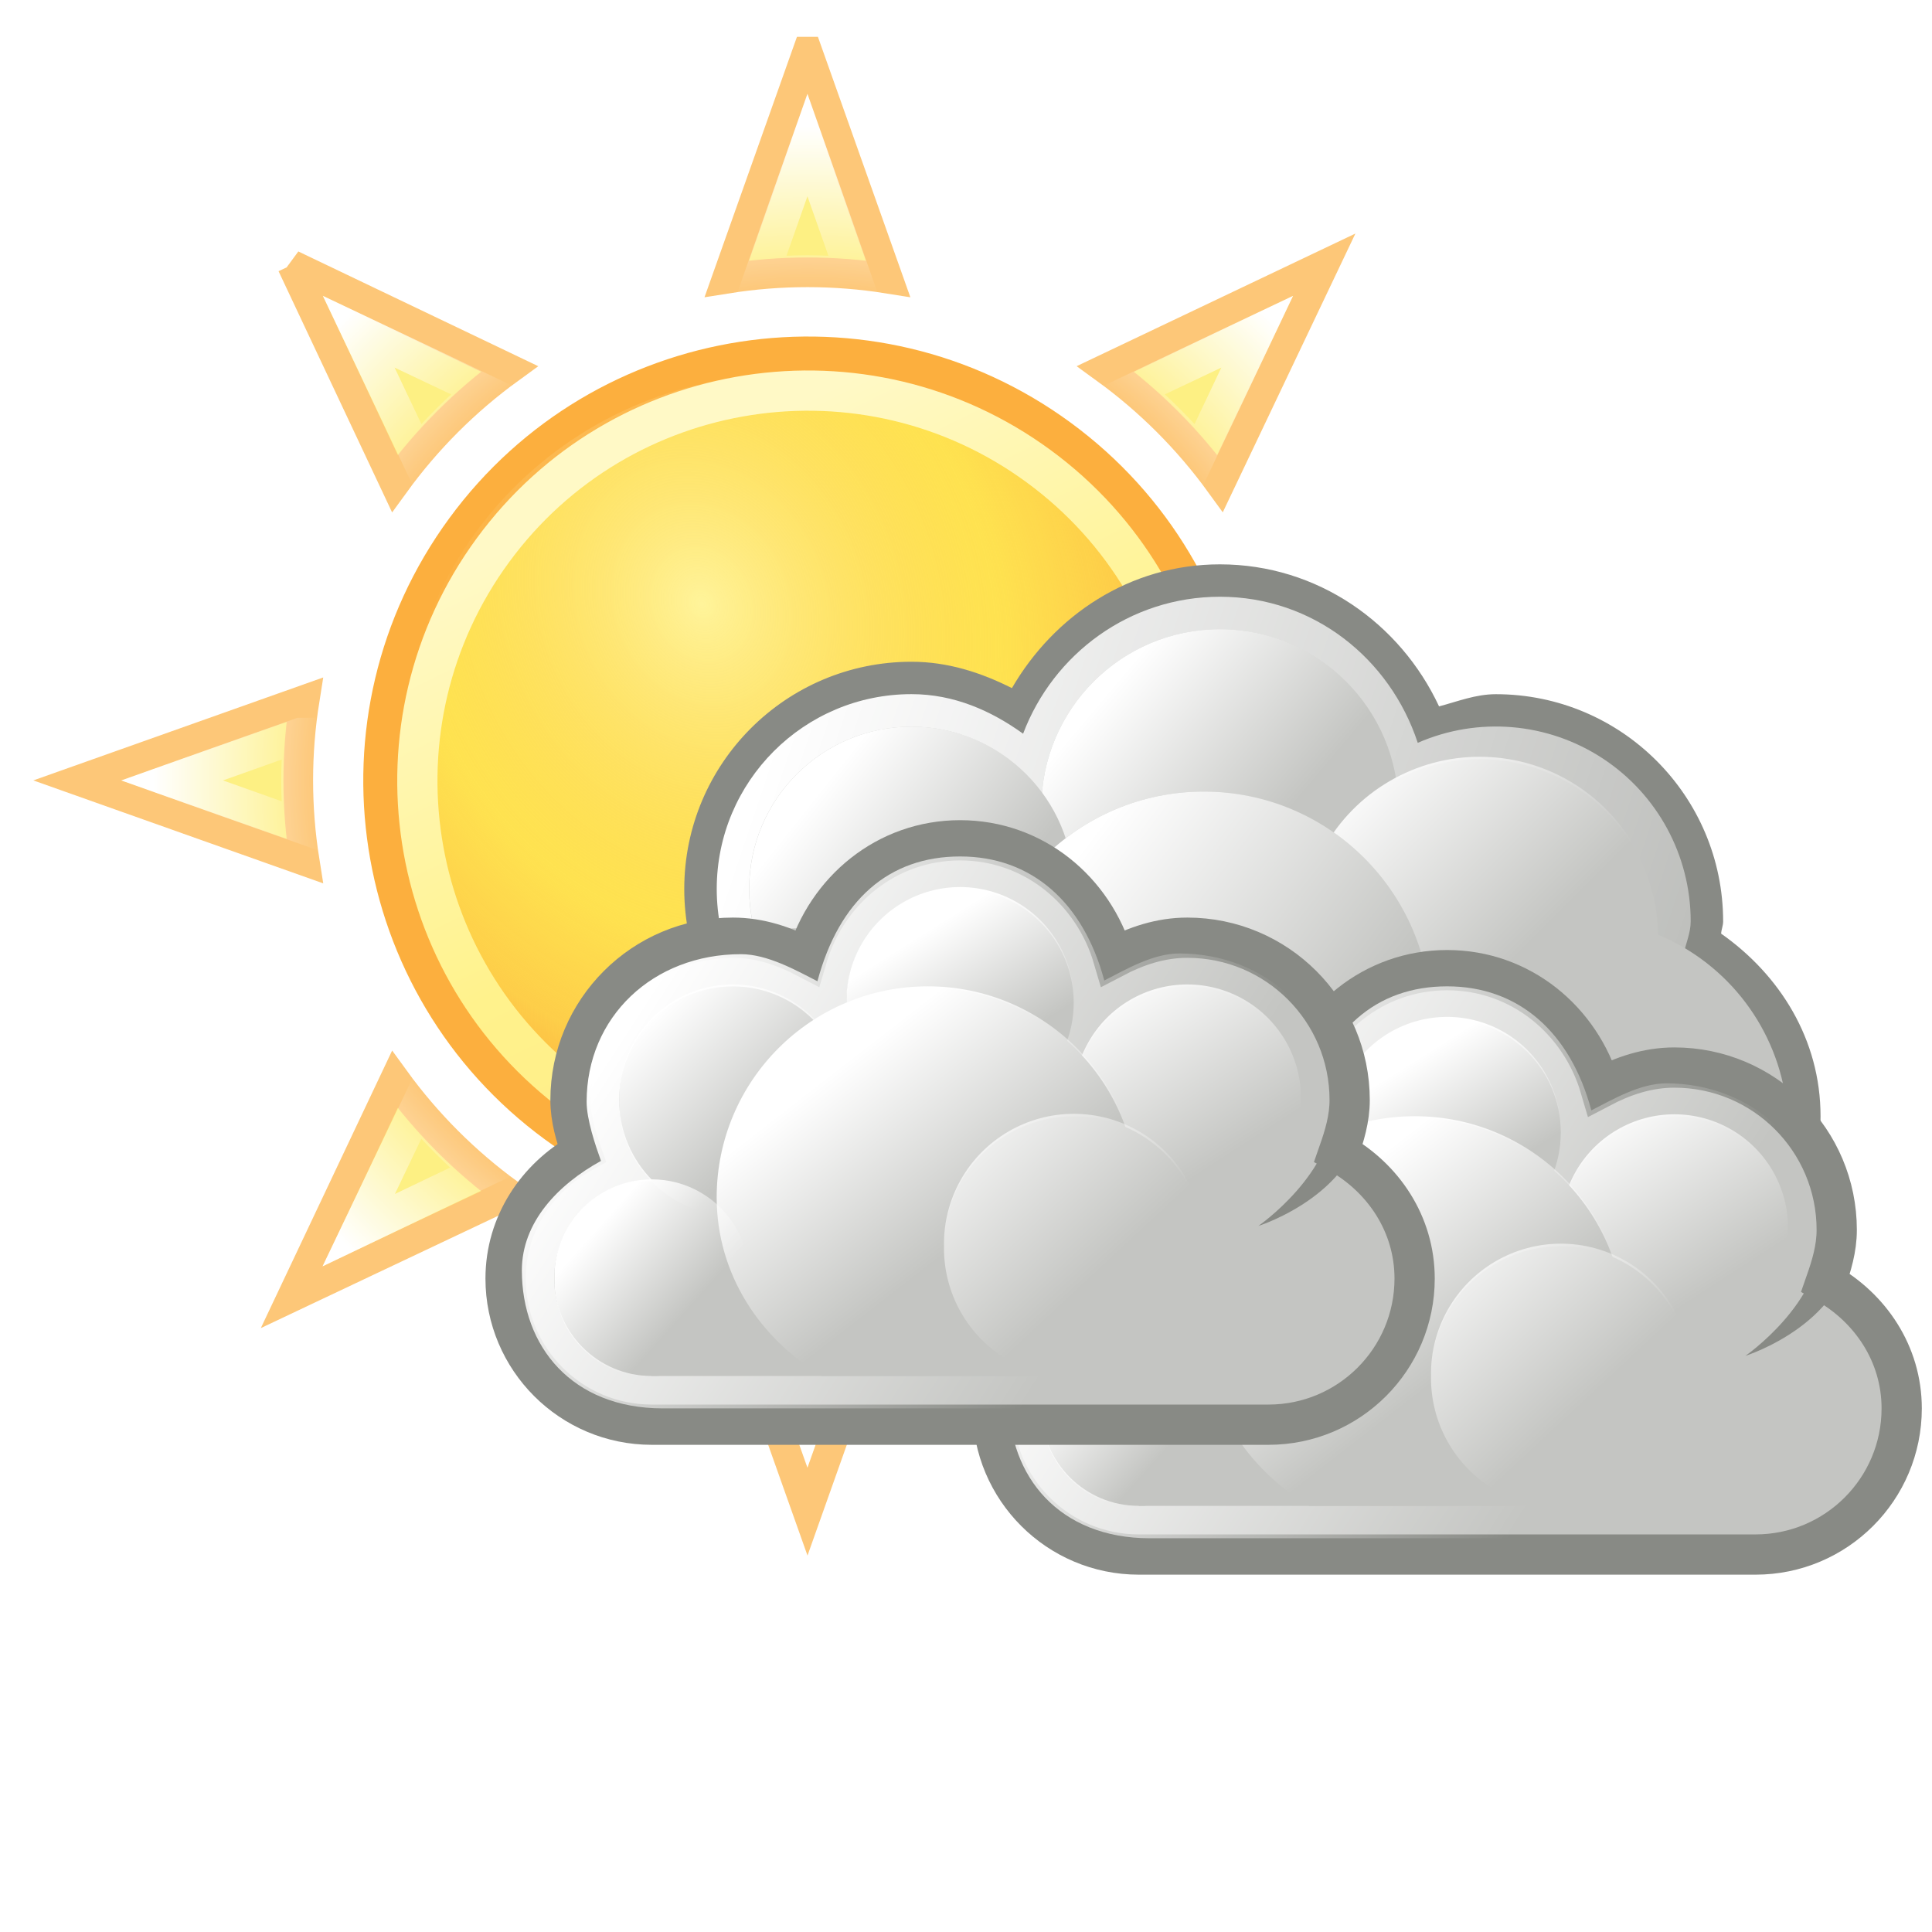
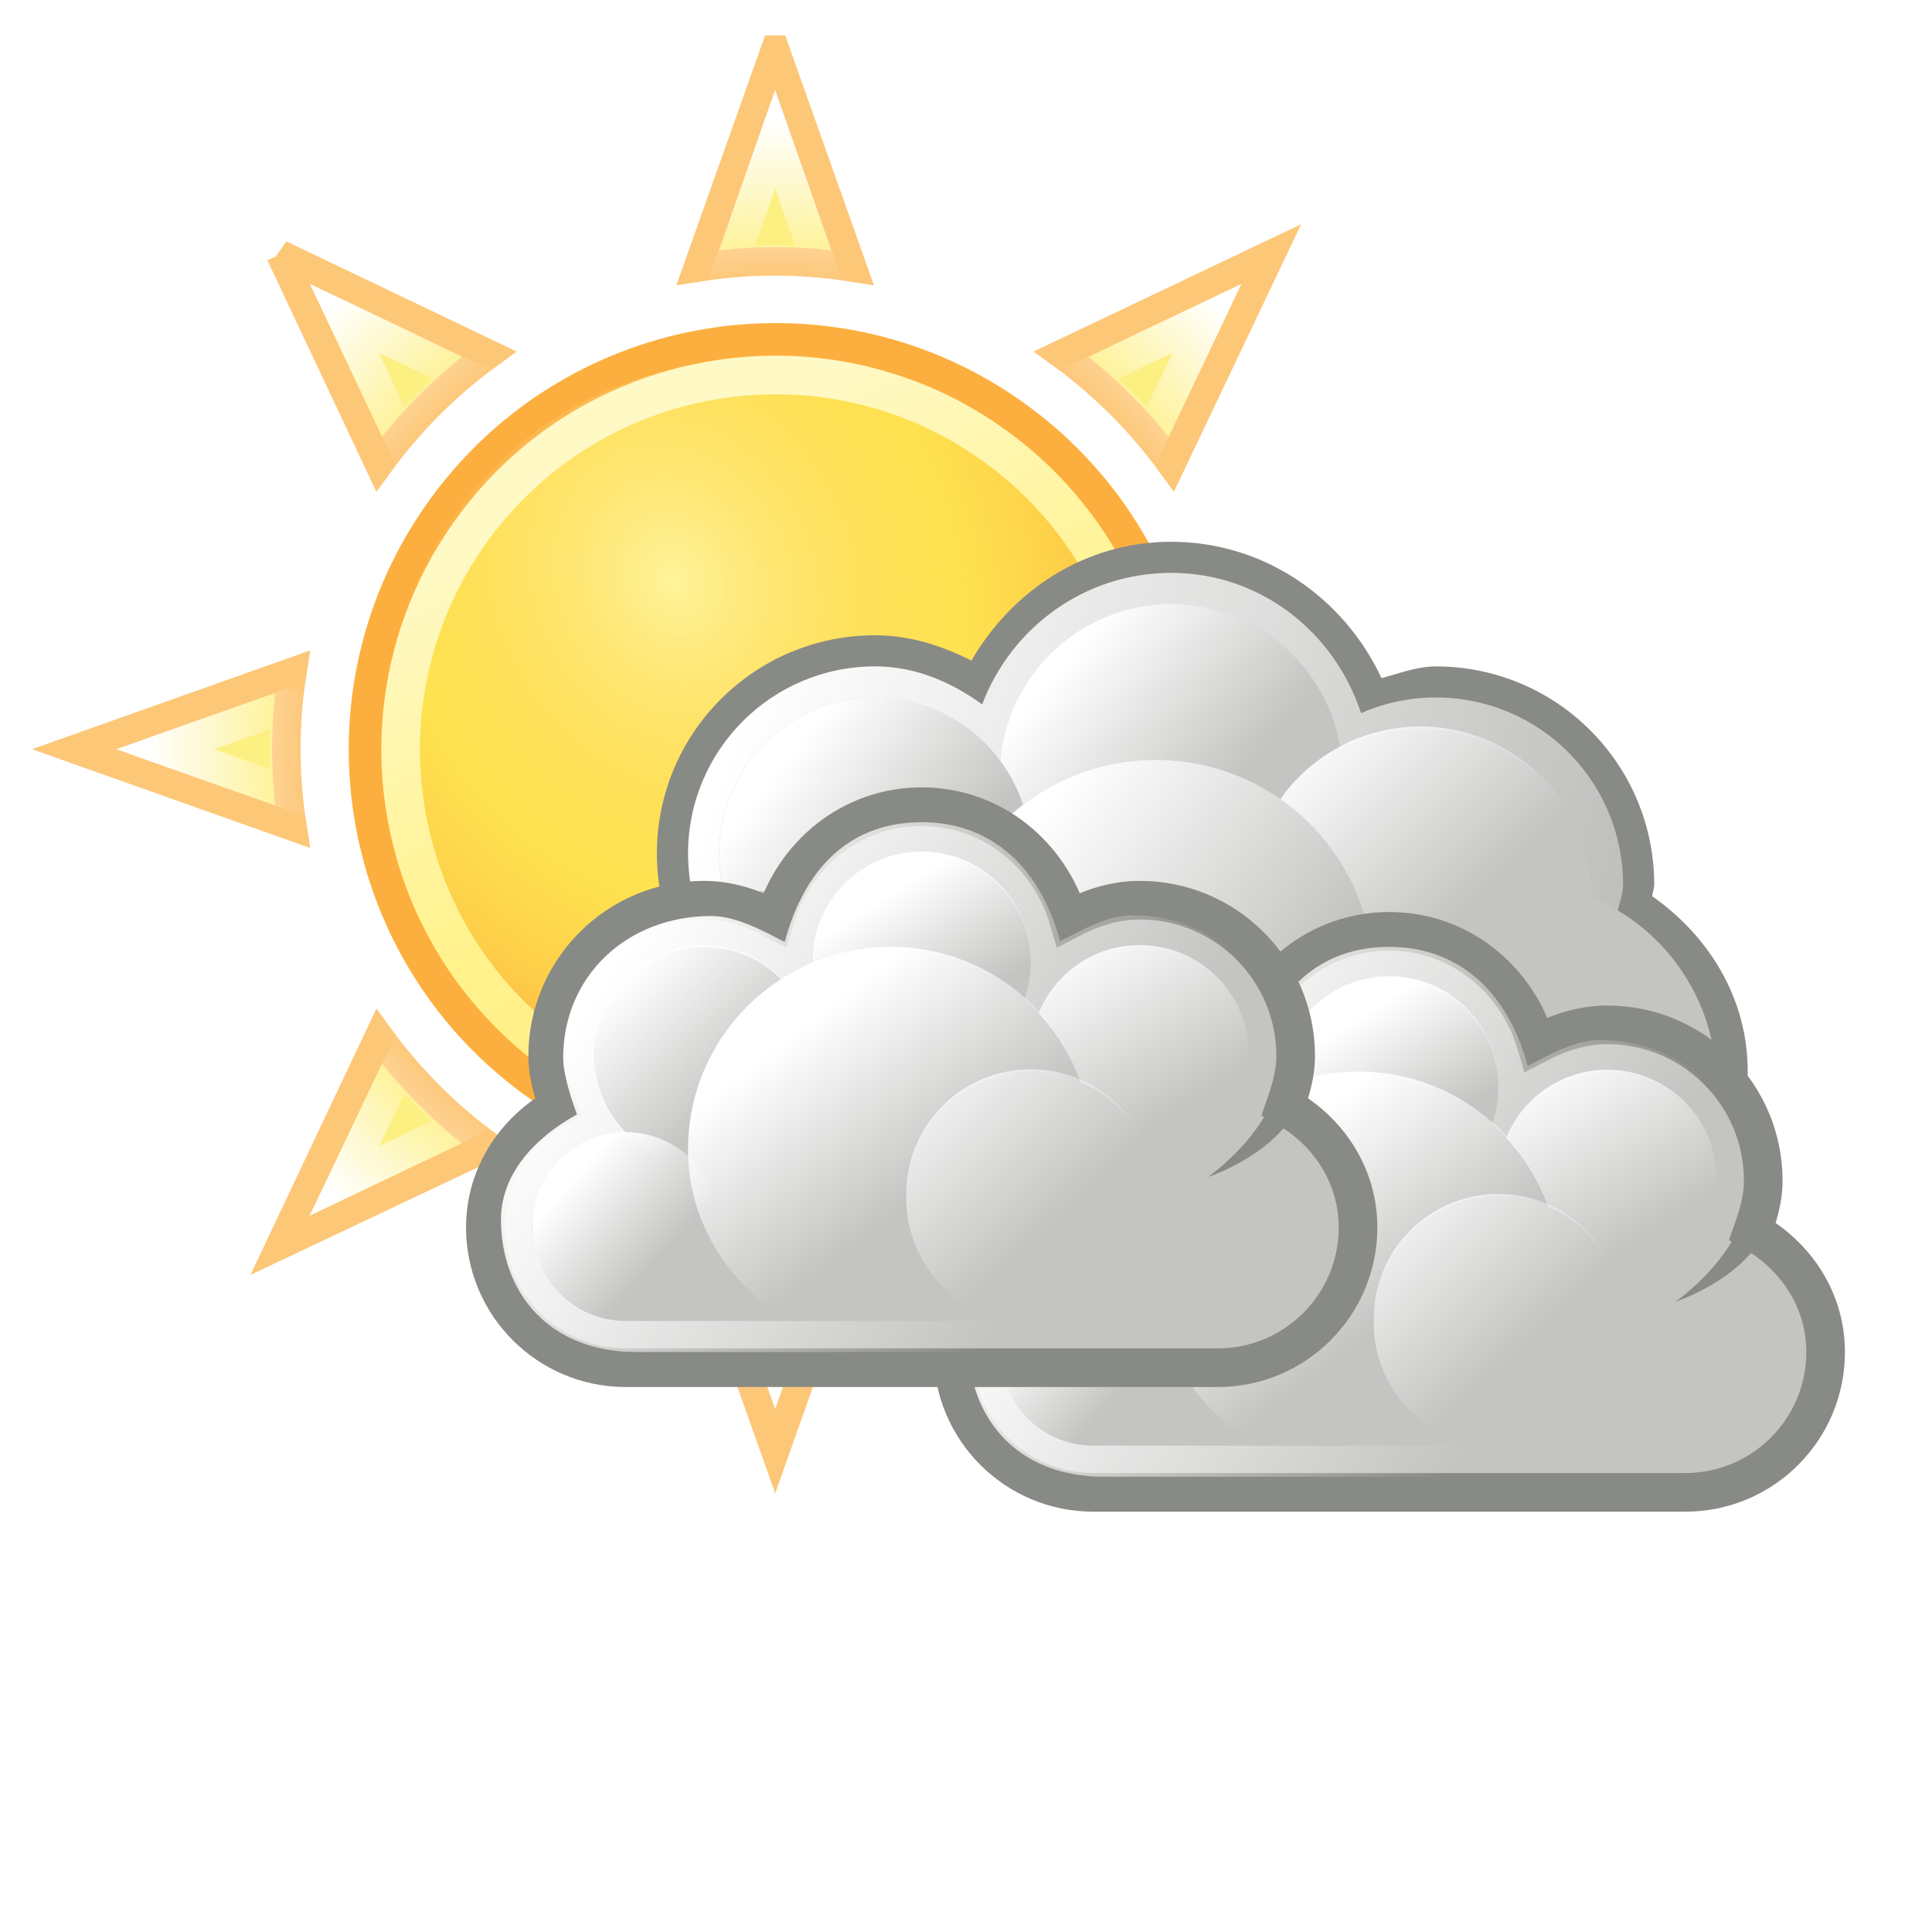
- <svg xmlns="http://www.w3.org/2000/svg" xmlns:xlink="http://www.w3.org/1999/xlink" width="48" height="48">
+ <svg xmlns="http://www.w3.org/2000/svg" xmlns:xlink="http://www.w3.org/1999/xlink" viewBox="0 0 50 50" width="48" height="48">
  <defs>
    <linearGradient id="x">
      <stop offset="0" stop-color="#fff9c6" />
      <stop offset=".542" stop-color="#fff28c" />
      <stop offset="1" stop-color="#ffea85" />
    </linearGradient>
    <linearGradient id="w">
      <stop offset="0" stop-color="#fff7c2" stop-opacity=".638" />
      <stop offset=".594" stop-color="#fcaf3e" stop-opacity=".183" />
      <stop offset=".839" stop-color="#fcaf3e" stop-opacity=".505" />
      <stop offset="1" stop-color="#fcaf3e" />
    </linearGradient>
    <linearGradient id="v">
      <stop offset="0" stop-color="#fff" stop-opacity="0" />
      <stop offset=".75" stop-color="#fff" stop-opacity="0" />
      <stop offset="1" stop-color="#fff" />
    </linearGradient>
    <linearGradient id="b">
      <stop offset="0" stop-color="#fff" />
      <stop offset="1" stop-color="#fff" stop-opacity="0" />
    </linearGradient>
    <linearGradient id="c">
      <stop offset="0" stop-color="#fff" />
      <stop offset="1" stop-color="#fff" stop-opacity="0" />
    </linearGradient>
    <linearGradient id="a">
      <stop offset="0" stop-color="#fff" />
      <stop offset="1" stop-color="#fff" stop-opacity="0" />
    </linearGradient>
    <linearGradient id="d">
      <stop offset="0" stop-color="#fff" />
      <stop offset="1" stop-color="#fff" stop-opacity="0" />
    </linearGradient>
    <linearGradient id="e">
      <stop offset="0" stop-color="#fff" />
      <stop offset="1" stop-color="#fff" stop-opacity="0" />
    </linearGradient>
    <linearGradient id="f">
      <stop offset="0" stop-color="#fff" />
      <stop offset="1" stop-color="#fff" stop-opacity="0" />
    </linearGradient>
    <linearGradient id="h">
      <stop offset="0" stop-color="#fff" />
      <stop offset="1" stop-color="#fff" stop-opacity="0" />
    </linearGradient>
    <linearGradient id="i">
      <stop offset="0" stop-color="#fff" />
      <stop offset="1" stop-color="#fff" stop-opacity="0" />
    </linearGradient>
    <linearGradient id="j">
      <stop offset="0" stop-color="#fff" />
      <stop offset="1" stop-color="#fff" stop-opacity="0" />
    </linearGradient>
    <linearGradient id="k">
      <stop offset="0" stop-color="#fff" />
      <stop offset="1" stop-color="#fff" stop-opacity="0" />
    </linearGradient>
    <linearGradient id="l">
      <stop offset="0" stop-color="#fff" />
      <stop offset="1" stop-color="#fff" stop-opacity="0" />
    </linearGradient>
    <linearGradient id="g">
      <stop offset="0" stop-color="#fff" />
      <stop offset="1" stop-color="#fff" stop-opacity="0" />
    </linearGradient>
    <linearGradient id="u">
      <stop offset="0" stop-color="#fff" />
      <stop offset="1" stop-color="#fff" stop-opacity="0" />
    </linearGradient>
    <linearGradient id="t">
      <stop offset="0" stop-color="#fff" />
      <stop offset="1" stop-color="#fff" stop-opacity="0" />
    </linearGradient>
    <linearGradient id="o">
      <stop offset="0" stop-color="#fff" />
      <stop offset="1" stop-color="#fff" stop-opacity="0" />
    </linearGradient>
    <linearGradient id="m">
      <stop offset="0" stop-color="#fff" />
      <stop offset="1" stop-color="#fff" stop-opacity="0" />
    </linearGradient>
    <linearGradient id="s">
      <stop offset="0" stop-color="#edd400" />
      <stop offset="1" stop-color="#edd400" stop-opacity="0" />
    </linearGradient>
    <linearGradient id="n">
      <stop offset="0" stop-color="#fcaf3e" />
      <stop offset="1" stop-color="#fcaf3e" stop-opacity="0" />
    </linearGradient>
    <linearGradient id="r">
      <stop offset="0" stop-color="#fce94f" />
      <stop offset="1" stop-color="#fce94f" stop-opacity="0" />
    </linearGradient>
    <linearGradient id="q">
      <stop offset="0" stop-color="#eeeeec" />
      <stop offset="1" stop-color="#eeeeec" stop-opacity="0" />
    </linearGradient>
    <linearGradient id="p">
      <stop offset="0" stop-color="#fff" />
      <stop offset="1" stop-color="#fff" stop-opacity="0" />
    </linearGradient>
    <radialGradient xlink:href="#v" id="y" gradientUnits="userSpaceOnUse" gradientTransform="matrix(1.0067 0 0 1.00752 -.16 .427)" cx="24" cy="23.382" fx="24" fy="23.382" r="19.142" />
    <radialGradient xlink:href="#w" id="z" gradientUnits="userSpaceOnUse" gradientTransform="matrix(.48774 1.2924 -1.10267 .49724 -41.774 32.415)" cx="-33.519" cy="-22.113" fx="-33.519" fy="-22.113" r="9.5" />
    <linearGradient xlink:href="#x" id="A" gradientUnits="userSpaceOnUse" x1="-28.969" y1="-25.327" x2="-37.197" y2="-9.559" />
    <linearGradient xlink:href="#g" id="B" gradientUnits="userSpaceOnUse" gradientTransform="translate(69.003 102)" x1="228.503" y1="-392.306" x2="278.915" y2="-375.38" />
    <linearGradient xlink:href="#l" id="C" gradientUnits="userSpaceOnUse" x1="240.074" y1="-393.407" x2="245.827" y2="-388.55" />
    <linearGradient xlink:href="#k" id="D" gradientUnits="userSpaceOnUse" x1="246.74" y1="-391.314" x2="252.698" y2="-385.352" />
    <linearGradient xlink:href="#j" id="E" gradientUnits="userSpaceOnUse" x1="230.876" y1="-390.44" x2="235.257" y2="-386.959" />
    <linearGradient xlink:href="#i" id="F" gradientUnits="userSpaceOnUse" x1="238.005" y1="-388.475" x2="245.655" y2="-382.645" />
    <linearGradient xlink:href="#h" id="G" gradientUnits="userSpaceOnUse" x1="-156.29" y1="-100.534" x2="-153.098" y2="-96.545" />
    <linearGradient xlink:href="#f" id="H" gradientUnits="userSpaceOnUse" x1="271.022" y1="-441.052" x2="285.029" y2="-431.97" />
    <linearGradient xlink:href="#e" id="I" gradientUnits="userSpaceOnUse" x1="287.517" y1="-439.753" x2="289.676" y2="-436.322" />
    <linearGradient xlink:href="#d" id="J" gradientUnits="userSpaceOnUse" x1="286.512" y1="-441.291" x2="289.854" y2="-436.145" />
    <linearGradient xlink:href="#a" id="K" gradientUnits="userSpaceOnUse" x1="285.941" y1="-439.939" x2="289.391" y2="-436.443" />
    <linearGradient xlink:href="#c" id="L" gradientUnits="userSpaceOnUse" x1="275.942" y1="-437.105" x2="279.975" y2="-431.918" />
    <linearGradient xlink:href="#b" id="M" gradientUnits="userSpaceOnUse" x1="286.666" y1="-439.484" x2="289.766" y2="-436.707" />
    <linearGradient xlink:href="#a" id="N" gradientUnits="userSpaceOnUse" x1="284.802" y1="-441.233" x2="288.9" y2="-436.831" />
    <linearGradient xlink:href="#f" id="O" gradientUnits="userSpaceOnUse" x1="271.022" y1="-441.052" x2="285.029" y2="-431.97" />
    <linearGradient xlink:href="#e" id="P" gradientUnits="userSpaceOnUse" x1="287.517" y1="-439.753" x2="289.676" y2="-436.322" />
    <linearGradient xlink:href="#d" id="Q" gradientUnits="userSpaceOnUse" x1="286.512" y1="-441.291" x2="289.854" y2="-436.145" />
    <linearGradient xlink:href="#a" id="R" gradientUnits="userSpaceOnUse" x1="285.941" y1="-439.939" x2="289.391" y2="-436.443" />
    <linearGradient xlink:href="#c" id="S" gradientUnits="userSpaceOnUse" x1="275.942" y1="-437.105" x2="279.975" y2="-431.918" />
    <linearGradient xlink:href="#b" id="T" gradientUnits="userSpaceOnUse" x1="286.666" y1="-439.484" x2="289.766" y2="-436.707" />
    <linearGradient xlink:href="#a" id="U" gradientUnits="userSpaceOnUse" x1="284.802" y1="-441.233" x2="288.9" y2="-436.831" />
  </defs>
  <g opacity=".7" stroke-linecap="square">
    <path d="M20.06 1.284l-2.002 5.64a12.711 12.711 0 0 1 4.005 0l-2.002-5.64zM7.254 6.581l2.556 5.429a12.839 12.839 0 0 1 2.846-2.846L7.253 6.58zm25.642 0l-5.429 2.583a12.839 12.839 0 0 1 2.846 2.846l2.583-5.429zM7.569 17.386l-5.64 2.003 5.64 2.003a12.709 12.709 0 0 1 0-4.006zm24.983.027a12.711 12.711 0 0 1 0 4.005l5.64-2.003-5.64-2.002zM9.81 26.82l-2.556 5.402 5.402-2.556a12.839 12.839 0 0 1-2.846-2.846zm20.503 0a12.842 12.842 0 0 1-2.82 2.82l5.403 2.582-2.583-5.402zm-12.254 5.086l2.003 5.64 2.002-5.64a12.711 12.711 0 0 1-4.005 0z" fill="#fce94f" stroke="#fcaf3e" stroke-width=".737" />
    <path d="M24 5.25l-1.344 3.813C23.1 9.023 23.547 9 24 9c.453 0 .901.023 1.344.063L24 5.25zm-13.219 5.5l1.719 3.625a15.488 15.488 0 0 1 1.906-1.906l-3.625-1.719zm26.469 0l-3.625 1.719c.68.57 1.337 1.226 1.906 1.906l1.719-3.625zM9.062 22.625l-3.78 1.344 3.78 1.343C9.025 24.88 9 24.442 9 24c0-.464.021-.922.063-1.375zm29.876.031c.039.443.062.891.062 1.344 0 .453-.023.901-.063 1.344L42.72 24l-3.782-1.344zM35.53 33.594a15.582 15.582 0 0 1-1.906 1.937l3.625 1.719-1.719-3.656zm-23.031.031l-1.719 3.594 3.594-1.719a15.38 15.38 0 0 1-1.875-1.875zm10.156 5.313L24 42.718l1.344-3.78C24.9 38.977 24.453 39 24 39c-.453 0-.901-.023-1.344-.063z" fill="none" stroke="url(#y)" stroke-width="1.004" transform="matrix(.84332 0 0 .84332 -.179 -.824)" />
  </g>
  <path transform="matrix(.65615 -.895 .895 .65615 56.728 2.247)" d="M-22.5-17.5a9.5 9.5 0 1 1-19 0 9.5 9.5 0 1 1 19 0z" fill="#ffee54" stroke="#fcaf3e" stroke-width=".901" stroke-linecap="square" />
  <path transform="matrix(1.0493 -.14143 .1827 1.0557 56.843 33.353)" d="M-22.5-17.5a9.5 9.5 0 1 1-19 0 9.5 9.5 0 1 1 19 0z" fill="url(#z)" />
  <path transform="matrix(.60364 -.82337 .82337 .60364 53.794 3.62)" d="M-22.5-17.5a9.5 9.5 0 1 1-19 0 9.5 9.5 0 1 1 19 0z" fill="none" stroke="url(#A)" stroke-width=".979" stroke-linecap="square" />
  <g>
    <path d="M30.308 14.021c-2.236 0-4.12 1.27-5.167 3.075-.762-.383-1.585-.655-2.496-.655A5.648 5.648 0 0 0 17 22.087a5.648 5.648 0 0 0 5.646 5.646c1.952 0 3.574-1.064 4.588-2.57.915.555 1.927.957 3.075.957.737 0 1.414-.187 2.067-.429.411.7.95 1.275 1.613 1.74-.006.105-.05.195-.05.302a5.648 5.648 0 0 0 5.646 5.646 5.648 5.648 0 0 0 5.646-5.646c0-1.911-1.016-3.515-2.47-4.537.006-.105.05-.196.05-.302a5.648 5.648 0 0 0-5.646-5.647c-.502 0-.948.18-1.412.303-.963-2.064-3.017-3.529-5.444-3.529z" fill="#888a85" />
    <path d="M311.503-295c-2.78 0-5.135 1.762-6.063 4.219-.985-.71-2.131-1.219-3.437-1.219-3.312 0-6 2.688-6 6s2.688 6 6 6c2.427 0 4.493-1.456 5.437-3.531 1.12.917 2.502 1.531 4.063 1.531 1.074 0 2.044-.319 2.937-.781.398 1 1.101 1.786 1.938 2.437-.18.596-.375 1.19-.375 1.844 0 3.588 2.912 6.5 6.5 6.5s6.5-2.912 6.5-6.5c0-2.36-1.335-4.33-3.22-5.469.063-.347.22-.666.22-1.031a6.002 6.002 0 0 0-8.407-5.5c-.853-2.594-3.215-4.5-6.093-4.5z" fill="url(#B)" transform="matrix(.80659 0 0 .80659 -220.946 252.77)" />
    <path d="M44.423 28.136a5.243 5.243 0 1 1-10.485 0 5.243 5.243 0 1 1 10.485 0zM34.744 20.07a4.436 4.436 0 1 1-8.872 0 4.436 4.436 0 1 1 8.872 0z" fill="#c4c5c2" />
    <path d="M250.183-389.301a6.231 6.231 0 1 1-12.463 0 6.231 6.231 0 1 1 12.463 0z" transform="matrix(.71192 0 0 .71192 -143.366 297.22)" fill="url(#C)" />
    <path d="M41.197 23.297a4.436 4.436 0 1 1-8.873 0 4.436 4.436 0 1 1 8.873 0z" fill="#c4c5c2" />
    <path d="M257.254-385.788a6.033 6.033 0 1 1-12.065 0 6.033 6.033 0 1 1 12.065 0z" transform="matrix(.73539 0 0 .73539 -147.985 307)" fill="url(#D)" />
    <path d="M26.678 22.087a4.033 4.033 0 1 1-8.066 0 4.033 4.033 0 1 1 8.066 0z" fill="#c4c5c2" />
    <path d="M237.809-387.887a4.375 4.375 0 1 1-8.75 0 4.375 4.375 0 1 1 8.75 0z" transform="matrix(.92177 0 0 .92177 -192.526 379.628)" fill="url(#E)" />
    <path d="M35.55 25.313a5.646 5.646 0 1 1-11.291 0 5.646 5.646 0 1 1 11.292 0z" fill="#c4c5c2" />
    <path d="M248.548-383.667a6.74 6.74 0 1 1-13.48 0 6.74 6.74 0 1 1 13.48 0z" transform="matrix(.83775 0 0 .83775 -172.67 346.73)" fill="url(#F)" />
    <g>
      <path d="M23.923 27.25a4.096 4.096 0 1 1-8.19 0 4.096 4.096 0 1 1 8.19 0z" fill="#c4c5c2" />
      <path d="M-151.938-96.938a3.125 3.125 0 1 1-6.25 0 3.125 3.125 0 1 1 6.25 0z" transform="matrix(1.31056 0 0 1.31056 223.094 154.245)" fill="url(#G)" />
    </g>
    <g>
      <path d="M35.954 24.103c-1.832 0-3.315 1.25-3.806 2.924-.56-.293-1.165-.504-1.84-.504a4.034 4.034 0 0 0-4.033 4.033c0 .467.131.894.277 1.31-1.107.623-1.89 1.766-1.89 3.126a3.631 3.631 0 0 0 3.63 3.63h15.325a3.631 3.631 0 0 0 3.63-3.63c0-1.36-.783-2.503-1.891-3.125.146-.417.277-.844.277-1.31a4.034 4.034 0 0 0-4.033-4.034c-.675 0-1.28.21-1.84.504-.49-1.673-1.974-2.924-3.806-2.924z" fill="#c4c5c2" stroke="#888a85" stroke-width="1" stroke-miterlimit="2" />
      <path d="M280.5-445c-2.19 0-3.724 1.336-4.396 3.844-.668-.344-1.547-.834-2.354-.834-2.717 0-4.755 1.939-4.755 4.546 0 .546.267 1.333.442 1.822-1.325.728-2.437 1.89-2.437 3.372 0 2.346 1.546 4.25 4.34 4.25h18.32c2.772 0 4.34-1.904 4.34-4.25 0-1.592-1.112-2.666-2.437-3.394.175-.489.464-1.254.464-1.8 0-2.607-2.116-4.568-4.777-4.568-.807 0-1.642.49-2.31.833-.65-2.421-2.25-3.821-4.44-3.821z" fill="url(#H)" transform="matrix(.80659 0 0 .80659 -190.293 383.438)" />
      <path d="M38.777 28.136a2.823 2.823 0 1 1-5.646 0 2.823 2.823 0 1 1 5.646 0z" fill="#c4c5c2" />
      <path transform="translate(-209.811 401.072) scale(.85224)" d="M291.688-437.594a3.313 3.313 0 1 1-6.625 0 3.313 3.313 0 1 1 6.625 0z" fill="url(#I)" />
      <path fill="#c4c5c2" d="M28.292 30.153h16.131v7.26H28.292z" />
      <path d="M30.711 34.992a2.42 2.42 0 1 1-4.84 0 2.42 2.42 0 1 1 4.84 0zM44.423 30.556a2.823 2.823 0 1 1-5.646 0 2.823 2.823 0 1 1 5.646 0z" fill="#c4c5c2" />
      <path transform="translate(-204.165 403.492) scale(.85224)" d="M291.688-437.594a3.313 3.313 0 1 1-6.625 0 3.313 3.313 0 1 1 6.625 0z" fill="url(#J)" />
      <path d="M33.131 30.556a2.823 2.823 0 1 1-5.646 0 2.823 2.823 0 1 1 5.646 0z" fill="#c4c5c2" />
      <path transform="translate(-215.457 403.492) scale(.85224)" d="M291.688-437.594a3.313 3.313 0 1 1-6.625 0 3.313 3.313 0 1 1 6.625 0z" fill="url(#K)" />
      <path d="M35.122 27.758c-2.887 0-5.217 2.356-5.217 5.243 0 1.912 1.088 3.499 2.621 4.411h5.218c1.533-.912 2.621-2.524 2.621-4.436 0-2.887-2.356-5.218-5.243-5.218z" fill="#c4c5c2" />
      <path d="M280.5-441a6.502 6.502 0 0 0-6.5 6.5c0 2.376 1.345 4.366 3.25 5.5h6.5c1.905-1.134 3.25-3.124 3.25-5.5 0-3.588-2.912-6.5-6.5-6.5z" fill="url(#L)" transform="matrix(.80659 0 0 .80659 -191.1 383.438)" />
      <path d="M291.688-437.594a3.313 3.313 0 1 1-6.625 0 3.313 3.313 0 1 1 6.625 0z" transform="matrix(.7305 0 0 .7305 -182.364 354.652)" fill="url(#M)" />
      <path d="M46.001 30.69c-.001 2.165-2.637 2.996-2.637 2.996s1.895-1.312 1.885-2.989l.752-.007z" fill="#888a85" fill-rule="evenodd" />
      <g>
        <path d="M42.003 34.186a3.226 3.226 0 1 1-6.452 0 3.226 3.226 0 1 1 6.452 0z" fill="#c4c5c2" />
        <path transform="matrix(.974 0 0 .974 -242.098 460.398)" d="M291.688-437.594a3.313 3.313 0 1 1-6.625 0 3.313 3.313 0 1 1 6.625 0z" fill="url(#N)" />
      </g>
    </g>
    <g>
      <path d="M23.853 20.877c-1.831 0-3.315 1.25-3.806 2.924-.559-.293-1.165-.504-1.84-.504a4.034 4.034 0 0 0-4.033 4.033c0 .467.131.893.277 1.31-1.107.622-1.89 1.766-1.89 3.126a3.631 3.631 0 0 0 3.63 3.63h15.325a3.631 3.631 0 0 0 3.63-3.63c0-1.36-.783-2.504-1.891-3.126.146-.417.277-.843.277-1.31a4.034 4.034 0 0 0-4.033-4.033c-.675 0-1.28.21-1.84.504-.49-1.673-1.974-2.924-3.806-2.924z" fill="#c4c5c2" stroke="#888a85" stroke-width="1" stroke-miterlimit="2" />
      <path d="M280.5-445c-2.19 0-3.724 1.336-4.396 3.844-.668-.344-1.547-.834-2.354-.834-2.717 0-4.755 1.939-4.755 4.546 0 .546.267 1.333.442 1.822-1.325.728-2.437 1.89-2.437 3.372 0 2.346 1.546 4.25 4.34 4.25h18.32c2.772 0 4.34-1.904 4.34-4.25 0-1.592-1.112-2.666-2.437-3.394.175-.489.464-1.254.464-1.8 0-2.607-2.116-4.568-4.777-4.568-.807 0-1.642.49-2.31.833-.65-2.421-2.25-3.821-4.44-3.821z" fill="url(#O)" transform="matrix(.80659 0 0 .80659 -202.394 380.211)" />
      <path d="M26.676 24.91a2.823 2.823 0 1 1-5.646 0 2.823 2.823 0 1 1 5.646 0z" fill="#c4c5c2" />
      <path transform="translate(-221.912 397.846) scale(.85224)" d="M291.688-437.594a3.313 3.313 0 1 1-6.625 0 3.313 3.313 0 1 1 6.625 0z" fill="url(#P)" />
      <path fill="#c4c5c2" d="M16.19 26.926h16.132v7.26H16.191z" />
      <path d="M18.61 31.766a2.42 2.42 0 1 1-4.84 0 2.42 2.42 0 1 1 4.84 0zM32.322 27.33a2.823 2.823 0 1 1-5.646 0 2.823 2.823 0 1 1 5.646 0z" fill="#c4c5c2" />
      <path transform="translate(-216.266 400.266) scale(.85224)" d="M291.688-437.594a3.313 3.313 0 1 1-6.625 0 3.313 3.313 0 1 1 6.625 0z" fill="url(#Q)" />
      <path d="M21.03 27.33a2.823 2.823 0 1 1-5.646 0 2.823 2.823 0 1 1 5.646 0z" fill="#c4c5c2" />
      <path transform="translate(-227.558 400.266) scale(.85224)" d="M291.688-437.594a3.313 3.313 0 1 1-6.625 0 3.313 3.313 0 1 1 6.625 0z" fill="url(#R)" />
      <path d="M23.021 24.532c-2.887 0-5.217 2.356-5.217 5.243 0 1.912 1.088 3.499 2.621 4.41h5.218c1.533-.911 2.621-2.523 2.621-4.435 0-2.888-2.356-5.218-5.243-5.218z" fill="#c4c5c2" />
      <path d="M280.5-441a6.502 6.502 0 0 0-6.5 6.5c0 2.376 1.345 4.366 3.25 5.5h6.5c1.905-1.134 3.25-3.124 3.25-5.5 0-3.588-2.912-6.5-6.5-6.5z" fill="url(#S)" transform="matrix(.80659 0 0 .80659 -203.2 380.211)" />
      <path d="M291.688-437.594a3.313 3.313 0 1 1-6.625 0 3.313 3.313 0 1 1 6.625 0z" transform="matrix(.7305 0 0 .7305 -194.465 351.425)" fill="url(#T)" />
      <path d="M33.9 27.464c0 2.165-2.637 2.995-2.637 2.995s1.895-1.311 1.885-2.988l.752-.007z" fill="#888a85" fill-rule="evenodd" />
      <g>
        <path d="M29.903 30.96a3.226 3.226 0 1 1-6.453 0 3.226 3.226 0 1 1 6.453 0z" fill="#c4c5c2" />
        <path transform="matrix(.974 0 0 .974 -254.198 457.172)" d="M291.688-437.594a3.313 3.313 0 1 1-6.625 0 3.313 3.313 0 1 1 6.625 0z" fill="url(#U)" />
      </g>
    </g>
  </g>
</svg>
